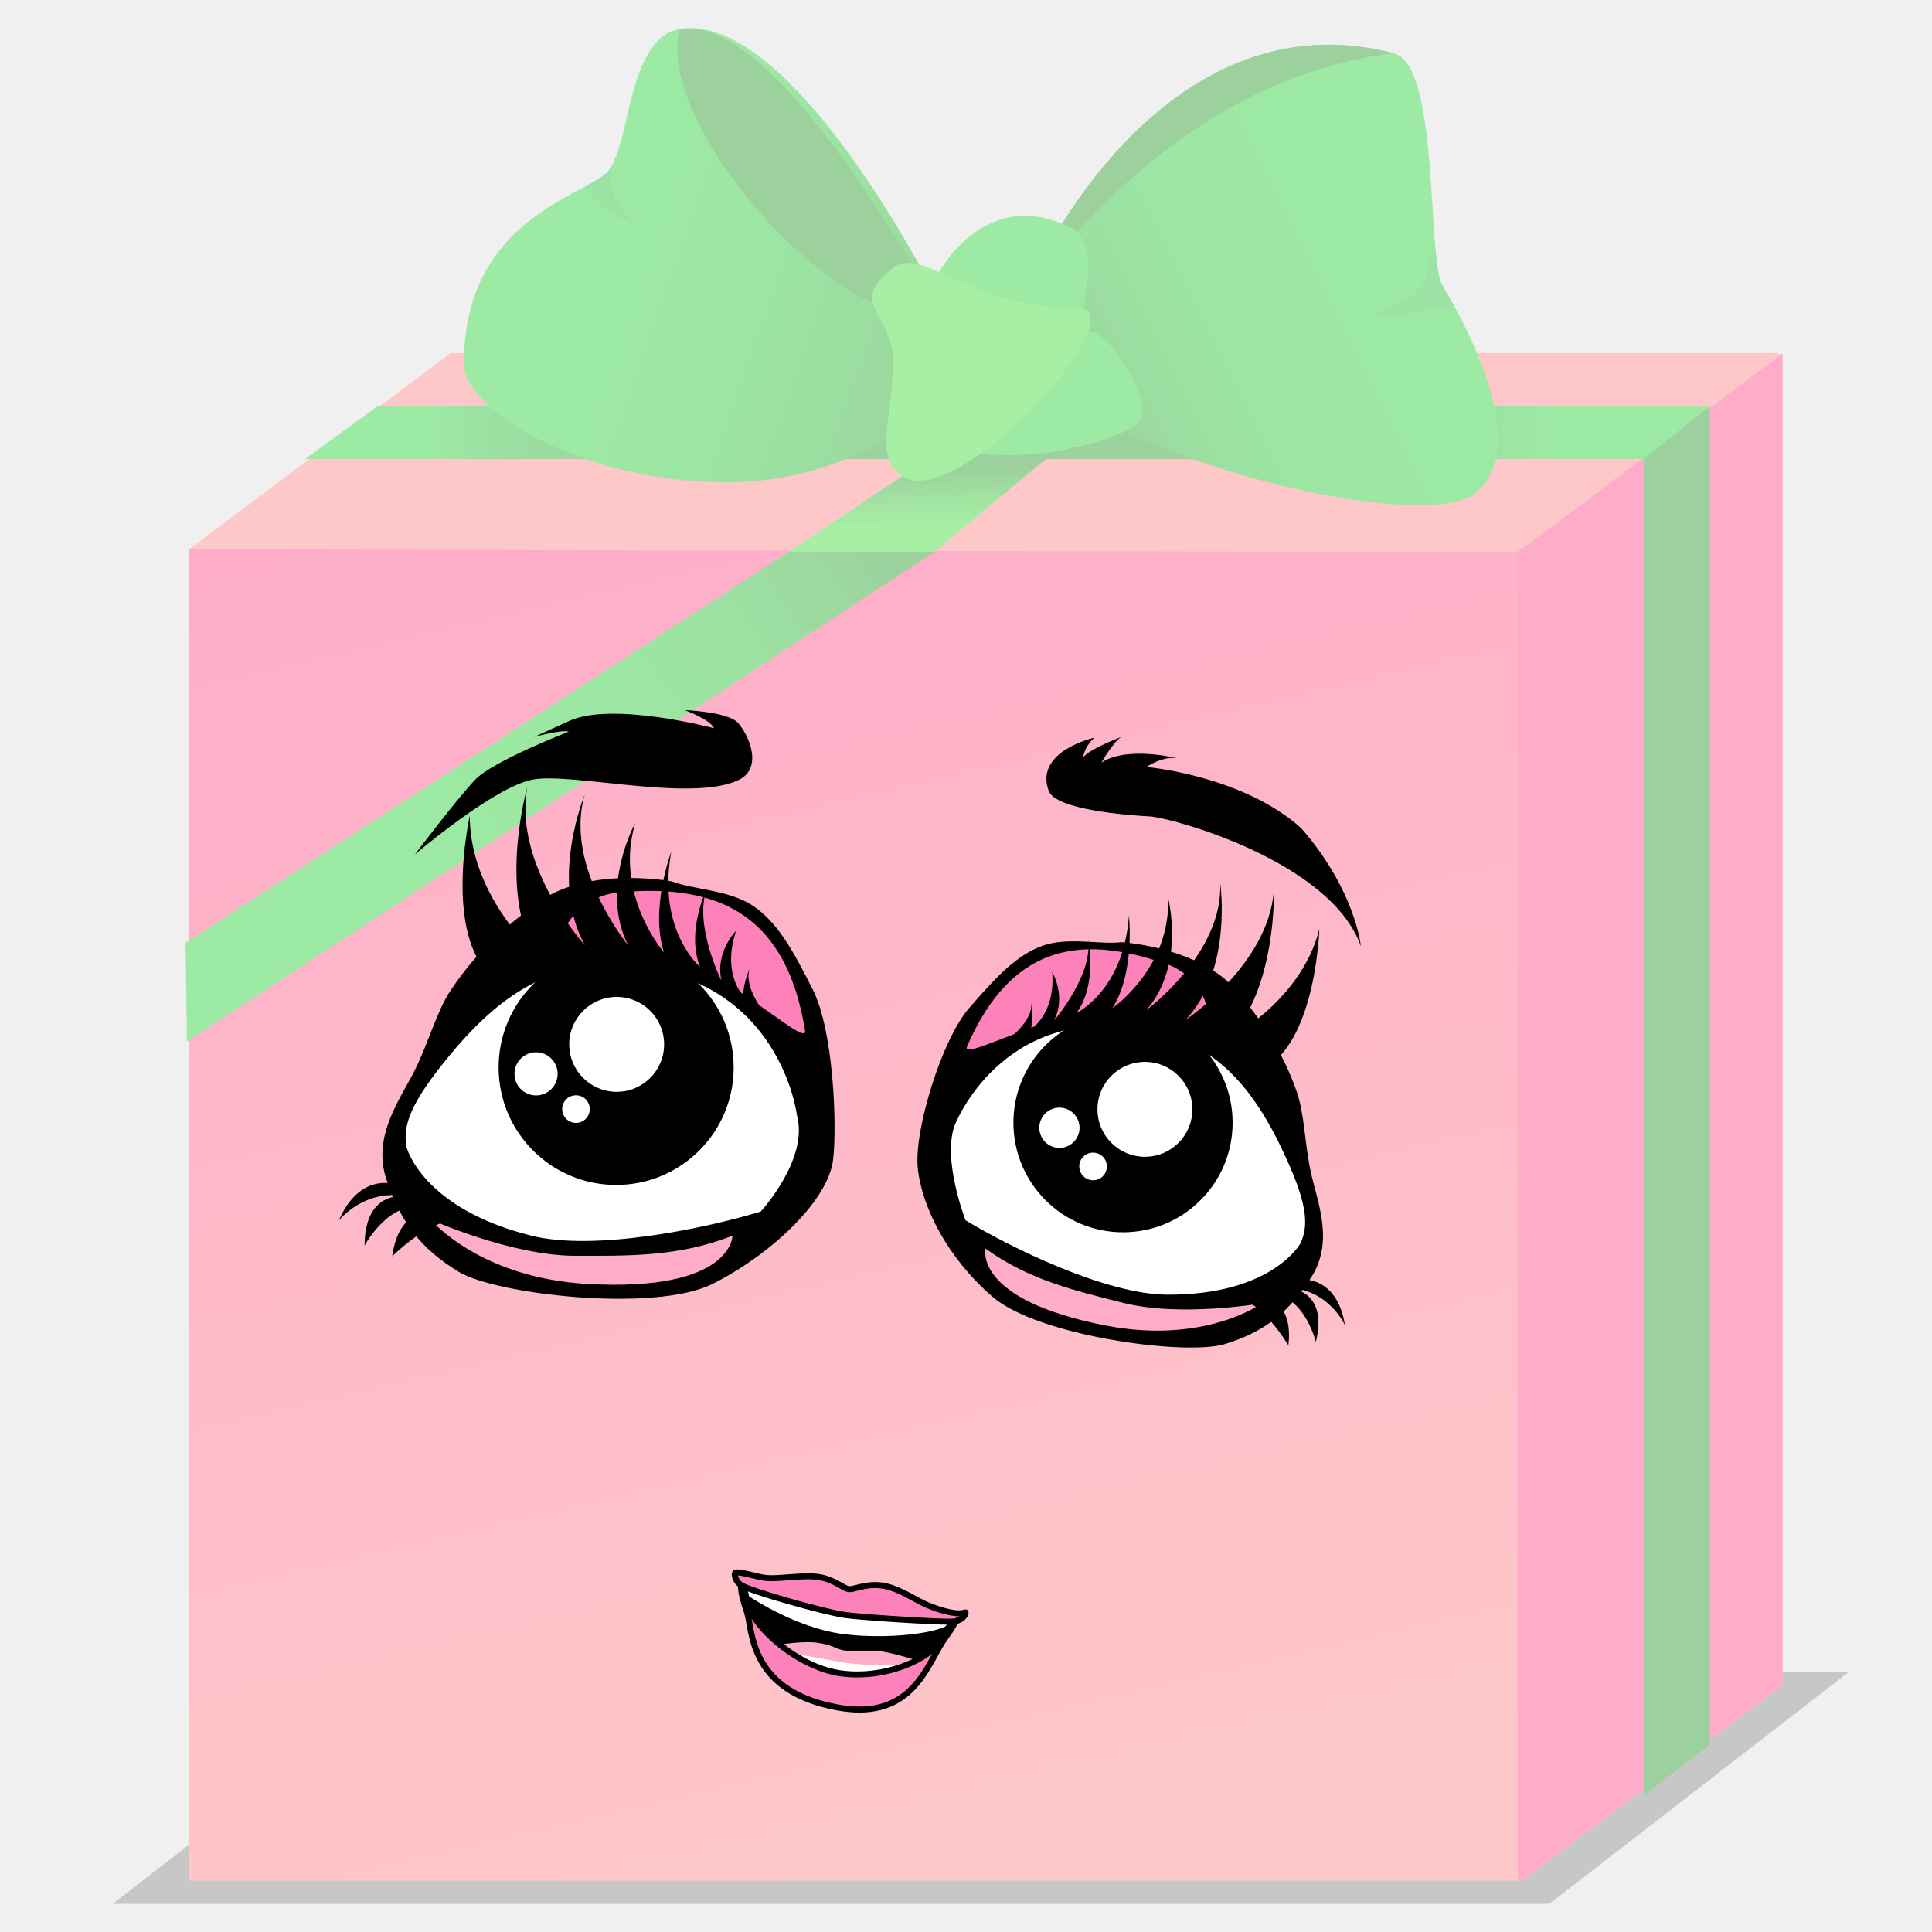
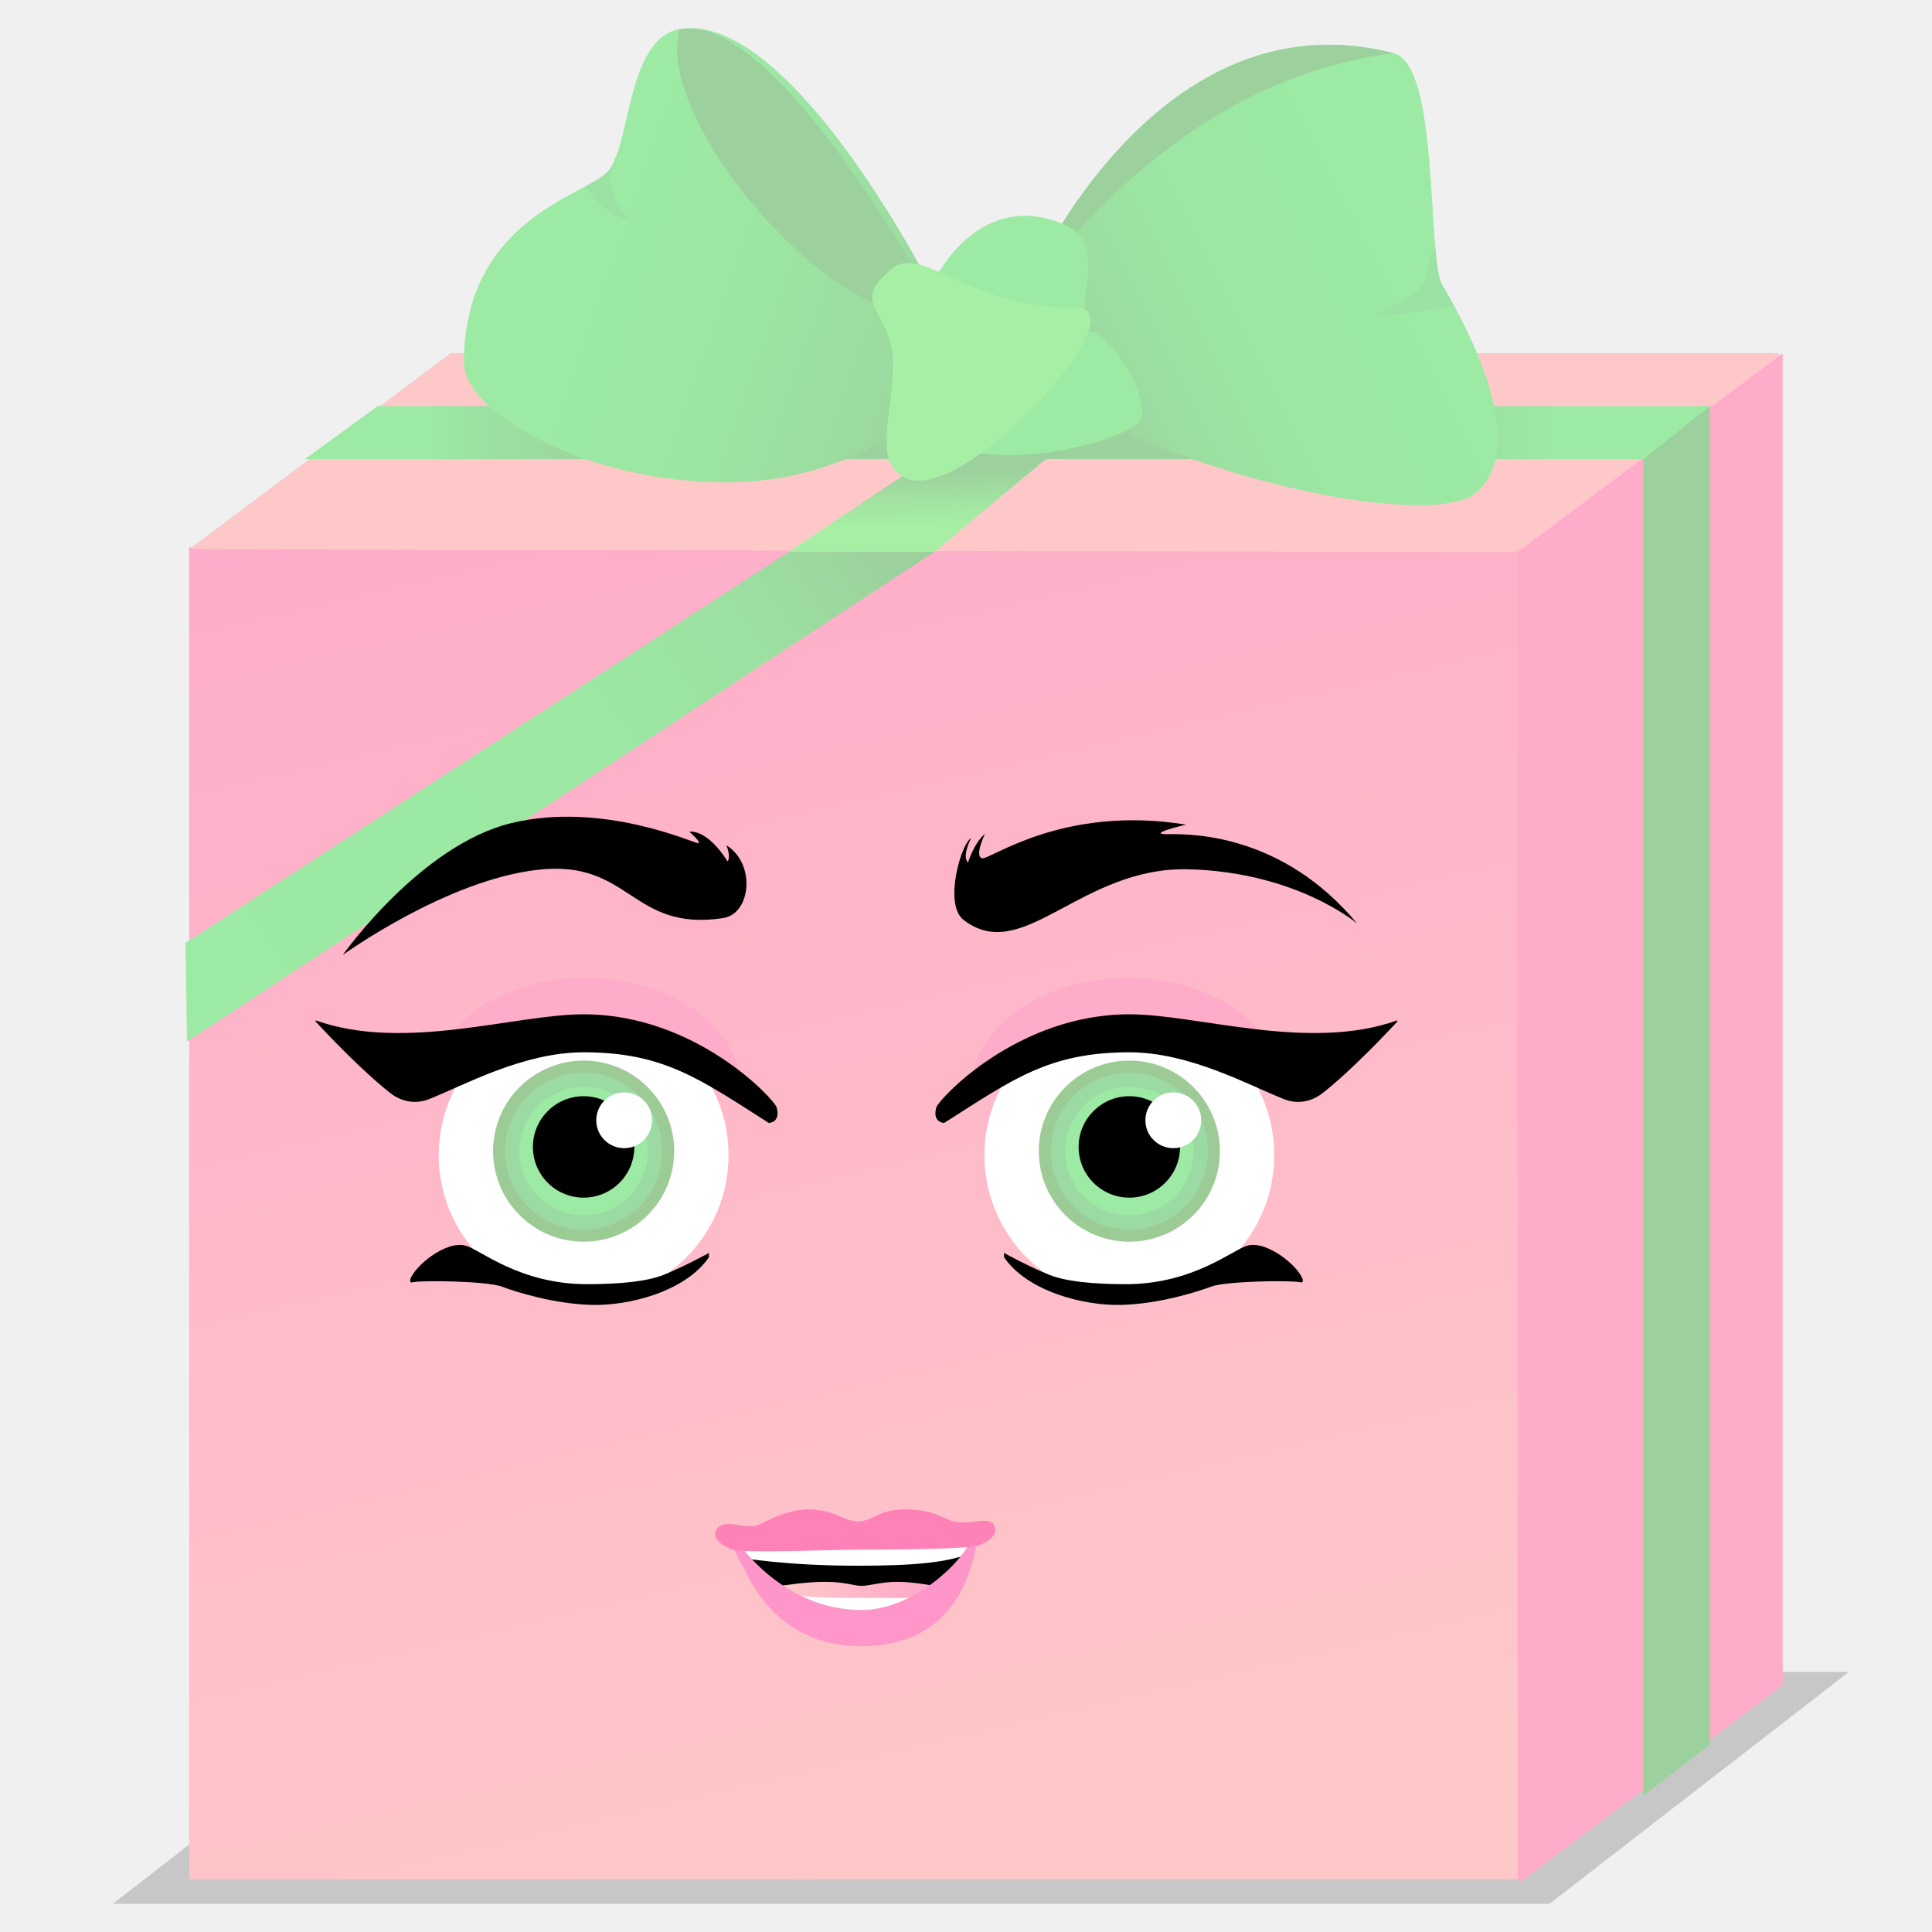
<svg xmlns="http://www.w3.org/2000/svg" version="1.1" x="0px" y="0px" viewBox="0 0 480 480" style="enable-background:new 0 0 480 480;" xml:space="preserve">
  <style type="text/css">
	.st0{opacity:0.25;fill:#4C4C4C;}
	.st1{fill:url(#SVGID_1_);}
	.st2{fill:#FEC8C9;}
	.st3{fill:#FEACC9;}
	.st4{fill:#9CD19D;}
	.st5{fill:url(#SVGID_2_);}
	.st6{fill:url(#SVGID_3_);}
	.st7{fill:url(#SVGID_4_);}
	.st8{fill:url(#SVGID_5_);}
	.st9{fill:#9CEAA4;}
	.st10{fill:#A6EFA4;}
	.st11{fill:#9CE2A4;}
	.st12{fill:url(#SVGID_6_);}
	.st13{display:none;}
	.st14{display:inline;}
- 	.st15{display:inline;fill:#FE82BA;}
- 	.st16{display:inline;fill:#FFFFFF;}
- 	.st17{display:inline;fill:#FE82BA;stroke:#000000;stroke-width:1.5;stroke-miterlimit:10;}
- 	.st18{fill:#FFFFFF;}
- 	.st19{fill:#FE82BA;}
+ 	.st15{fill:#FFFFFF;}
+ 	.st16{fill:#9CDAA4;stroke:#9CCB96;stroke-width:3;stroke-miterlimit:10;}
+ 	.st17{fill:#FE96C9;}
+ 	.st18{fill:#FE82B8;}
+ 	.st19{fill:url(#SVGID_7_);}
</style>
-   <g id="Lager_1">
- </g>
  <g id="paket">
    <polygon class="st0" points="28,473 384.95,473 459.38,415.37 102.43,415.37  " />
    <g>
-       <linearGradient id="SVGID_1_" gradientUnits="userSpaceOnUse" x1="253.503" y1="478.728" x2="154.281" y2="51.459">
+       <linearGradient id="SVGID_1_" gradientUnits="userSpaceOnUse" x1="253.561" y1="478.414" x2="154.34" y2="51.145">
        <stop offset="0.04" style="stop-color:#FEC8C9" />
        <stop offset="0.864" style="stop-color:#FEACC9" />
      </linearGradient>
-       <rect x="46.93" y="136.29" class="st1" width="330.95" height="330.95" />
+       <rect x="46.99" y="135.98" class="st1" width="330.95" height="330.95" />
    </g>
    <g>
      <path class="st2" d="M360.45,137.11c0,0-313.66-0.51-313.34-0.75l64.75-48.56c0.07-0.05,0.16-0.08,0.25-0.08h329.55    c0.4,0,0.57,0.51,0.25,0.75l-64.75,48.56C377.1,137.09,377.01,137.11,360.45,137.11z" />
    </g>
    <g>
      <path class="st3" d="M442.61,87.95l-65.48,49.11c-0.05,0.04-0.08,0.09-0.08,0.15v329.32c0,0.63,0.72,0.99,1.22,0.61l64.56-48.42    c0.05-0.04,0.08-0.09,0.08-0.15V88.1C442.92,87.94,442.74,87.85,442.61,87.95z" />
    </g>
  </g>
  <g id="snöre">
    <polygon class="st4" points="408.34,446.1 408.34,113.51 424.81,100.89 424.81,433.48  " />
    <linearGradient id="SVGID_2_" gradientUnits="userSpaceOnUse" x1="244.27" y1="142.525" x2="243.633" y2="109.383">
      <stop offset="0.375" style="stop-color:#A6EFA4" />
      <stop offset="0.593" style="stop-color:#A1E0A1" />
      <stop offset="0.771" style="stop-color:#9CD19D" />
    </linearGradient>
    <polygon class="st5" points="195.94,137.11 270.04,87.72 291.44,87.72 232.17,137.11  " />
    <linearGradient id="SVGID_3_" gradientUnits="userSpaceOnUse" x1="75.748" y1="107.478" x2="424.806" y2="107.478">
      <stop offset="0.092" style="stop-color:#9CEAA4" />
      <stop offset="0.108" style="stop-color:#9CE5A3" />
      <stop offset="0.169" style="stop-color:#9CDA9F" />
      <stop offset="0.253" style="stop-color:#9CD39E" />
      <stop offset="0.489" style="stop-color:#9CD19D" />
      <stop offset="0.693" style="stop-color:#9CD39E" />
      <stop offset="0.8" style="stop-color:#9CDBA0" />
      <stop offset="0.884" style="stop-color:#9CE9A4" />
      <stop offset="0.891" style="stop-color:#9CEAA4" />
    </linearGradient>
    <polygon class="st6" points="408.35,114.06 75.75,114.06 93.85,100.89 424.81,100.89  " />
    <g id="rosett_1_">
      <linearGradient id="SVGID_4_" gradientUnits="userSpaceOnUse" x1="122.555" y1="47.386" x2="247.23" y2="90.95">
        <stop offset="0.223" style="stop-color:#9CEAA4" />
        <stop offset="0.517" style="stop-color:#9CE6A3" />
        <stop offset="0.817" style="stop-color:#9CDA9F" />
        <stop offset="0.961" style="stop-color:#9CD19D" />
      </linearGradient>
      <path class="st7" d="M168.57,7.3c-12.99,2.6-11.85,29.62-17.77,35.54c-5.92,5.92-35.54,11.85-35.54,47.39    c0,11.85,29.62,29.62,65.16,29.62s59.23-23.69,59.23-29.62C239.65,84.3,198.19,1.38,168.57,7.3z" />
      <path class="st4" d="M233.73,78.38c-14.17-25.94-44.57-74.87-64.94-71.1C162.65,31,208.63,83.51,233.73,78.38z" />
      <linearGradient id="SVGID_5_" gradientUnits="userSpaceOnUse" x1="371.38" y1="51.665" x2="268.201" y2="103.828">
        <stop offset="0.223" style="stop-color:#9CEAA4" />
        <stop offset="0.59" style="stop-color:#9CE7A3" />
        <stop offset="0.817" style="stop-color:#9CDFA1" />
        <stop offset="1" style="stop-color:#9CD19D" />
      </linearGradient>
      <path class="st8" d="M346.27,13.23c11.48,2.96,8.22,51.09,12.03,57.55c3.81,6.46,22.85,38.74,8.61,51.49    C352.67,135.01,251.5,108,251.51,81.54C251.52,76.24,284.68-2.67,346.27,13.23z" />
      <path class="st4" d="M254.53,72.92c14.74-18.23,44.35-53.77,91.74-59.7C295.42,0.1,263.96,51.59,254.53,72.92z" />
      <path class="st9" d="M265.49,56.31c10.65,5.19-0.27,24.42,5.46,25.92c5.73,1.5,14.19,15.96,12.69,21.69    c-1.5,5.73-48.88,18.35-55.84-1.84S238.34,43.08,265.49,56.31z" />
      <path class="st10" d="M221.88,66.54c-11.67,9.05,0,10.67,0,23.69s-5.23,24.55,3.08,28.52c14.69,7.02,58.91-42.61,42.32-42.32    C241.74,76.89,229.16,60.9,221.88,66.54z" />
      <path class="st11" d="M342.27,77.71c-0.37,0.14-0.32,0.66,0.07,0.66c5.99-0.06,6.43-0.42,18.89-2.43    c-1.24-2.27-2.31-4.1-2.94-5.16c-0.81-1.38-1.3-4.74-1.68-9.09C352.19,66.54,358.97,71.61,342.27,77.71z" />
      <path class="st11" d="M153.28,38.26c-0.7,1.96-1.48,3.58-2.47,4.58c-1.09,1.09-2.99,2.19-5.36,3.46    c5.36,8.39,11.28,8.39,11.28,8.39C150.8,48.77,150.8,42.84,153.28,38.26z" />
    </g>
    <linearGradient id="SVGID_6_" gradientUnits="userSpaceOnUse" x1="38.607" y1="254.881" x2="215.473" y2="133.146">
      <stop offset="0.021" style="stop-color:#9CEAA4" />
      <stop offset="0.603" style="stop-color:#9CE8A3" />
      <stop offset="0.812" style="stop-color:#9CE1A2" />
      <stop offset="0.961" style="stop-color:#9CD69E" />
      <stop offset="1" style="stop-color:#9CD19D" />
    </linearGradient>
    <polygon class="st12" points="232.17,137.11 46.45,258.76 46.11,234.26 195.94,137.11  " />
  </g>
-   <g id="ansikte" class="st13">
-     <path class="st14" d="M165.93,222.4c0,0-14.3-7.15-26.82,1.79c-12.51,8.94-19.66,19.66-23.24,25.03   c-3.58,5.36-7.15,10.73-10.73,17.88c-3.58,7.15-10.73,21.45-7.15,32.18c3.58,10.73,10.73,19.66,21.45,21.45s30.39,1.79,44.69-5.36   c14.3-7.15,24.13-16.98,29.5-25.92c5.36-8.94,3.58-28.6-3.58-37.54c-7.15-8.94-14.3-10.73-17.88-16.09   C168.62,230.45,170.4,226.87,165.93,222.4z" />
-     <path class="st15" d="M188.28,262.63c2.26,1.13-21.45-35.75-42.91-33.97c0,0-12.51,0-16.09,14.3c0,0,19.66-3.58,33.97,3.58   C177.55,253.69,184.7,260.84,188.28,262.63z" />
-     <path class="st16" d="M152.53,246.54c-6.96-1.64-32.18,0-41.12,17.88s-8.94,26.82-8.94,30.39c0,0,21.45,7.15,35.75,7.15   s37.54-1.79,39.33-1.79c0,0,7.15-16.09,14.3-21.45C191.86,278.71,182.92,253.69,152.53,246.54z" />
-     <g class="st14">
-       <path class="st3" d="M102.47,298.38c0,0,21.45,7.15,28.6,7.15c7.15,0,32.18,1.79,37.54,0c0,0-12.51,14.3-41.12,10.73    S102.47,298.38,102.47,298.38z" />
-     </g>
-     <circle class="st14" cx="134.65" cy="262.63" r="18.77" />
-     <circle class="st16" cx="131.18" cy="254.79" r="5.36" />
-     <path class="st14" d="M234.76,287.65c0,0,5.36-1.79,8.94-7.15c3.58-5.36,16.09-17.88,37.54-14.3c21.45,3.58,28.6,10.73,33.97,16.09   c5.36,5.36,8.94,32.18,3.58,46.48s-14.3,30.39-44.69,25.03c0,0-10.73-10.73-16.09-14.3C252.64,335.92,229.4,309.11,234.76,287.65z" />
-     <path class="st15" d="M263.36,275.14c0,0,10.73-10.73,33.97-1.79c23.24,8.94,19.66,30.39,19.66,30.39s-10.73-12.51-25.03-19.66   C277.67,276.93,263.36,275.14,263.36,275.14z" />
-     <path class="st16" d="M240.12,289.44c-1.48,3.71-1.79,17.88,12.51,28.6s42.91,21.45,58.99,19.66c0,0,12.51-19.66,5.36-30.39   c-7.15-10.73-39.33-32.18-66.15-26.82C250.85,280.5,243.7,280.5,240.12,289.44z" />
-     <g class="st14">
-       <path class="st3" d="M247.27,318.04c0,0,19.66,16.09,35.75,19.66s23.24,3.58,23.24,3.58s-8.94,10.73-23.24,8.94    S250.85,326.98,247.27,318.04z" />
-     </g>
-     <circle class="st14" cx="258" cy="294.8" r="18.77" />
-     <circle class="st16" cx="253.32" cy="286.97" r="5.36" />
-     <path id="mun" class="st17" d="M189.98,398.04c0,0,2.68-2.68,8.04-0.89c5.36,1.79,5.36,3.58,8.04,6.26   c4.47-0.89,6.26-2.68,9.83-0.89s4.47,4.47,6.26,8.04c0,0-11.62,6.26-20.56,2.68C192.66,409.66,189.98,399.83,189.98,398.04z" />
-     <g id="ögonbryn" class="st14">
-       <path d="M299.12,241.17c-3.58,1.79-12.51,1.79-10.73-8.94c0,0,0,3.58,1.79,3.58c0,0,0-5.36,3.58-7.15c0,0-1.79,1.79,0,3.58    c0,0,12.51-7.15,23.24-7.15s28.6,10.73,26.82,12.51c-1.79,1.79-14.3-10.73-25.03-7.15C308.06,234.02,302.69,239.38,299.12,241.17z    " />
-       <path d="M213.31,251.9c7.33,0.81,10.73-12.51,10.73-14.3c0,0-1.79,3.58-3.58,3.58c-1.79,0-3.58-21.45-10.73-30.39    c0,0,1.79,3.58,0,5.36c0,0-16.09-30.39-46.48-26.82c0,0,28.6,7.15,32.18,17.88C199.01,217.93,197.22,250.11,213.31,251.9z" />
-     </g>
-     <g id="fransar" class="st14">
-       <path d="M269.62,277.82c0,0,10.73,0,14.3-3.58c0,0-3.58,3.58-8.94,5.36c-5.36,1.79,17.88,1.79,19.66-5.36c0,0-1.62,8.09-9.47,8.88    c-0.09,0.01-0.1,0.13-0.01,0.14c3.9,0.12,16.16-0.36,25.06-10.23c0.06-0.06,0.16-0.01,0.11,0.06    c-1.98,3.17-10.94,17.04-15.7,15.45c0,0,27.32-5.64,32.26-13.63c0.05-0.07-2.88,5.01-2.91,5.09c-1.5,3.67-9.94,13.91-20.41,13.91    c0,0,29.24-4,38.18-14.73c0,0-20.3,21.88-31.03,20.09c0,0,26.64-2.28,40.92-14.02c0.07-0.06-4.6,4.68-4.66,4.75    c-3.29,3.46-18.16,16.4-29.08,16.42c-0.02,0-0.03,0-0.04-0.01c-0.35-0.35-9-8.96-12.5-10.72c-3.58-1.79-10.73-7.15-14.3-8.94    c-3.57-1.78-14.26-5.35-14.3-5.36c0,0,0,0,0,0l-7.15-1.79V277.82z" />
-       <path d="M180.24,258.16c0,0-3.58-5.36-1.79-8.94c0,0-1.79,3.58-1.79,7.15c0,0-5.36-5.36-1.79-16.09c0,0-5.36,5.36-3.58,12.51    c0,0-7.15-14.3-3.58-23.24c0,0-5.36,10.73-1.79,19.66c0,0-10.73-8.94-7.15-28.6c0,0-5.36,14.3-1.79,25.03    c0,0-12.51-14.3-7.15-32.18c0,0-8.94,16.09-1.79,30.39c0,0-16.09-19.66-10.73-37.54c0,0-8.94,21.45,0,37.54    c0,0-17.88-19.66-14.3-39.33c0,0-7.15,25.03,1.79,41.12c0,0-16.09-14.3-16.09-33.97c0,0-7.15,32.18,7.15,41.12l14.3-7.15    c0,0,19.66-1.79,25.03,0c5.36,1.79,23.24,10.73,26.82,16.09L180.24,258.16z" />
-       <path d="M99.79,295.7c0,0-8.94-1.79-12.51,10.73c0,0,5.36-8.94,16.09-8.04c0,0-10.73-0.89-8.94,13.41c0,0,5.36-14.3,16.09-10.73    c0,0-8.94,0-8.94,12.51c0,0,10.73-14.3,19.66-10.73L99.79,295.7z" />
-       <path d="M308.95,340.39c0,0,7.15,0,5.36,10.73c0,0,0-8.94-12.51-10.73c0,0,8.94,1.79,5.36,12.51c0,0,1.79-8.94-14.3-14.3    c0,0,12.51,1.79,7.15,16.09c0,0,3.58-8.94-16.09-17.88l14.3,1.79L308.95,340.39z" />
-     </g>
-     <path class="st14" d="M211.06,408.95c0,0-9.33,0.25-12.1-3.77C198.96,405.18,203.03,407.8,211.06,408.95z" />
-   </g>
-   <g id="ansikte-vinst">
-     <g id="mun_2_">
-       <path d="M183.79,393.42c0,0,18.24,6.5,27.21,7.71c8.92,1.2,26.03,1.5,26.03,1.5s-9.35,16.9-29.03,13.23    S183.79,393.42,183.79,393.42z" />
-       <g>
-         <path class="st3" d="M209.8,410.05c2.97,0.4,6.08-0.19,9.05,0.21c2.97,0.4,8.79,2.2,8.79,2.2l-8.73,4.88l-14.01-0.88l-8.52-4.18     l-3.56-3.51c0,0,6.21-1.18,10.18-0.64S207.82,409.78,209.8,410.05z" />
-       </g>
-       <path class="st18" d="M208.99,416c4.95,0.67,15.4-1.96,14.41-2.09c-1.98-0.27-8.06-0.08-13.02-0.75c-4.96-0.67-14.73-3-13.87-1.87    C197.37,412.41,208.99,416,208.99,416z" />
-       <path class="st18" d="M209.34,405.95c9.91,1.34,23.19,0.11,26.57-2.47l0.27-1.98L210.01,401l-25.23-7.44l-0.27,1.98    C184.51,395.53,196.46,404.21,209.34,405.95z" />
-       <g>
-         <path class="st19" d="M213.51,424.73c-1.74,0-3.62-0.19-5.59-0.55c-18.73-3.49-20.71-14.9-21.78-21.02     c-0.2-1.16-0.36-2.07-0.6-2.77c-1.75-5.12-1.53-6.56-1.24-6.96c0.04-0.05,0.09-0.13,0.33-0.13c0,0,0,0,0.01,0     c0.11,0.28,0.23,0.93,0.33,1.47c0.29,1.61,0.74,4.05,2.18,6.63c2.33,4.17,11.41,12.95,21.87,14.36c1.28,0.17,2.62,0.26,3.96,0.26     c8.93,0,17.13-3.82,19.89-7.52c0.95-1.28,1.76-2.54,2.4-3.55c0.67-1.05,1.5-2.35,1.87-2.55c0,0,0.28,0.03,0.35,0.04     c-0.06,0.35-0.45,1.44-2.72,4.58c-0.81,1.12-1.59,2.54-2.42,4.05C229,417.15,224.82,424.73,213.51,424.73     C213.52,424.73,213.52,424.73,213.51,424.73z" />
-         <g>
-           <path d="M186.73,402.15c3.15,5.19,12.56,13.04,22.2,14.34c1.32,0.18,2.68,0.27,4.06,0.27c7.65,0,14.8-2.77,18.63-5.92      c-3.24,5.89-7.32,13.14-18.1,13.14c-1.69,0-3.53-0.18-5.45-0.54c-18.21-3.39-20.14-14.47-21.18-20.42      C186.83,402.72,186.78,402.43,186.73,402.15 M184.64,392.54c-2.17,0-1.19,4.01,0.2,8.08c1.45,4.23,0.26,20.06,22.95,24.29      c2.08,0.39,3.98,0.57,5.72,0.57c14.73,0,17.98-12.69,21.86-18.03c4.28-5.89,2.79-5.68,1.79-5.81c-0.02,0-0.04,0-0.06,0      c-0.99,0-2.35,3.08-4.84,6.41c-2.68,3.59-10.71,7.22-19.28,7.22c-1.28,0-2.57-0.08-3.86-0.25c-9.91-1.34-18.88-9.61-21.32-13.98      c-2.44-4.37-1.9-8.33-2.89-8.46C184.82,392.55,184.73,392.54,184.64,392.54L184.64,392.54z" />
-         </g>
-       </g>
-       <g>
-         <path class="st19" d="M235.89,402.9c-4.84,0-21.56-1.07-25.91-1.66c-4.76-0.64-23.69-5.95-25.9-7.46     c-1.02-0.69-1.45-1.73-1.5-2.42c-0.03-0.4,0.06-0.58,0.09-0.6c0.02-0.02,0.16-0.1,0.6-0.1c0.84,0,2.11,0.31,3.44,0.63     c1.11,0.27,2.26,0.55,3.33,0.69c0.46,0.06,1,0.09,1.65,0.09c1.23,0,2.67-0.11,4.19-0.22c1.65-0.12,3.36-0.25,4.92-0.25     c0.93,0,1.71,0.04,2.38,0.13c2.5,0.34,4.51,1.48,5.85,2.23c0.81,0.46,1.34,0.76,1.81,0.82c0.07,0.01,0.15,0.01,0.23,0.01     c0.44,0,0.98-0.14,1.73-0.33c1.18-0.3,2.8-0.7,4.65-0.7c0.54,0,1.07,0.04,1.58,0.1c2.89,0.39,5.66,1.9,8.09,3.23     c0.77,0.42,1.5,0.81,2.18,1.15c2.53,1.24,6.53,2.55,8.99,2.55c0.54,0,0.99-0.06,1.36-0.19c0.12-0.04,0.2-0.05,0.23-0.05     c0,0,0.03,0.25-0.19,0.66c-0.18,0.33-0.91,1.41-2.88,1.63C236.63,402.9,236.32,402.9,235.89,402.9z" />
-         <g>
-           <path d="M183.34,391.42c0.76,0.02,2,0.32,3.2,0.61c1.13,0.27,2.3,0.56,3.4,0.71c0.49,0.07,1.06,0.1,1.75,0.1      c1.25,0,2.71-0.11,4.25-0.22c1.64-0.12,3.33-0.25,4.87-0.25c0.9,0,1.64,0.04,2.28,0.13c2.36,0.32,4.22,1.37,5.58,2.14      c0.88,0.5,1.47,0.83,2.08,0.91c0.1,0.01,0.21,0.02,0.33,0.02c0.53,0,1.11-0.15,1.92-0.35c1.14-0.29,2.71-0.68,4.46-0.68      c0.5,0,1,0.03,1.48,0.1c2.75,0.37,5.45,1.84,7.84,3.14c0.77,0.42,1.5,0.82,2.2,1.16c2.6,1.28,6.75,2.63,9.32,2.63      c0.03,0,0.06,0,0.09,0c-0.37,0.25-0.9,0.47-1.65,0.56c-0.06,0.01-0.27,0.02-0.84,0.02c-4.82,0-21.47-1.07-25.81-1.65      c-5.18-0.7-23.59-5.98-25.58-7.33C183.73,392.64,183.41,391.87,183.34,391.42 M183.26,389.92c-0.45,0-0.81,0.07-1.05,0.26      c-0.8,0.61-0.4,2.97,1.45,4.23c2.34,1.59,21.27,6.91,26.22,7.58c4.51,0.61,21.34,1.67,26.01,1.67c0.46,0,0.81-0.01,1.01-0.03      c3.76-0.42,4.52-3.78,2.99-3.78c-0.14,0-0.3,0.03-0.47,0.09c-0.3,0.1-0.68,0.15-1.12,0.15c-2.32,0-6.27-1.31-8.66-2.48      c-2.84-1.39-6.54-3.91-10.5-4.45c-0.58-0.08-1.14-0.11-1.68-0.11c-3.03,0-5.43,1.03-6.38,1.03c-0.05,0-0.09,0-0.13-0.01      c-0.99-0.13-3.7-2.52-7.66-3.05c-0.76-0.1-1.6-0.14-2.48-0.14c-3.04,0-6.6,0.47-9.12,0.47c-0.58,0-1.1-0.02-1.55-0.09      C187.8,390.93,184.93,389.92,183.26,389.92L183.26,389.92z" />
-         </g>
-       </g>
-     </g>
-     <g id="h.öga">
-       <path d="M278.59,234.08c0,0,19.42,1.14,28.69,12.09c9.26,10.95,12.84,19.27,14.85,24.93c2,5.67,1.96,12.86,3.55,20.15    c1.59,7.28,5.83,17.14,0.14,26.02s-11.69,13.66-21.55,16.67c-9.7,2.96-46.36-1.99-57.65-11.73c-11.29-9.74-17.71-22.52-18.62-32.2    c-0.87-9.31,5.94-31.64,12.75-39.53c6.98-8.08,12.03-13.31,18.38-15.55C265.35,232.73,273.61,234.75,278.59,234.08z" />
-       <g>
-         <path class="st19" d="M240.27,259.97c11.63-26.88,30.14-27.12,49.12-20.59c0,0,11.31,2.87,11.27,16.62c0,0-16.96-7.74-31.53-4.56     C254.56,254.63,238.79,263.39,240.27,259.97z" />
-       </g>
-       <path class="st18" d="M283.71,255.59c16.06,2.75,26.18,11.84,34.75,29.82c6.41,13.43,6.76,18.84,4.65,23.47    c0,0-6.94,12.87-33.07,12.78c-15.38-0.05-39.32-11.9-50.16-18.49c0,0-5.89-15.18-2.66-23.66    C237.23,279.52,248.67,249.59,283.71,255.59z" />
-       <g>
-         <path class="st3" d="M313.57,323.79c0,0-20.15,3.55-34.61-0.12c-11.75-2.98-23.29-5.62-34.11-13.46c0,0-3.21,12.66,29.8,19.1     C299.36,334.14,313.57,323.79,313.57,323.79z" />
-       </g>
-       <circle cx="279.01" cy="278.93" r="27.23" />
-       <circle class="st18" cx="263.21" cy="280.19" r="5" />
-       <path d="M252.47,256.48c0,0,4.46-4.03,3.67-7.67c0,0,0.8,3.64-0.02,6.87c0,0,6.08-3.62,5.31-14.14c0,0,3.62,6.08,0.36,12.13    c0,0,9.74-11.29,8.56-20.19c0,0,2.39,10.93-2.89,18.19c0,0,11.75-5.62,13.02-24.22c0,0,1.57,14.16-4.12,23.04    c0,0,14.59-10.06,13.84-27.45c0,0,4.39,16.6-5.35,27.89c0,0,19.06-14.09,18.31-31.48c0,0,3.16,21.44-8.61,33.94    c0,0,20.67-13.68,21.95-32.28c0,0,0.73,24.27-11.04,36.76c0,0,17.83-9.24,22.33-27.02c0,0-0.91,30.73-15.89,35.53l-11.29-9.74    c0,0-17.37-6.13-22.63-5.74s-23.47,4.37-27.93,8.4L252.47,256.48z" />
-       <path d="M323.76,317.9c0,0,8.48-0.65,10.39,11.33c0,0-3.96-8.88-14-9.25c0,0,10.03,0.37,6.77,13.42c0,0-3.36-13.84-13.7-11.74    c0,0,8.28,1,6.87,12.59c0,0-8.33-14.45-17.01-12.14L323.76,317.9z" />
-       <circle class="st18" cx="284.45" cy="275.61" r="11.79" />
-       <circle class="st18" cx="271.57" cy="289.8" r="3.43" />
-     </g>
-     <g id="v.öga">
-       <path d="M167,219c0,0-20.49-3.94-33,5s-18.42,16.64-22,22s-5.42,12.85-9,20s-10.58,16.27-7,27s8.55,17.27,18,23    c9.3,5.63,48.7,10.15,63,3s28.85-20.64,30-31c1-9,0-32-5-42c-5.12-10.24-9-17-15-21C181.12,221.08,172,221,167,219z" />
-       <g>
-         <path class="st19" d="M200,256c-5-31-24.17-36.13-45.63-34.34c0,0-12.51,0-16.09,14.3c0,0,19.66-3.58,33.97,3.58     C186.55,246.69,200.64,259.95,200,256z" />
-       </g>
-       <path class="st18" d="M156,240c-17.41-1.37-30.32,5.4-43.98,21.83C101.82,274.1,100.04,279.63,101,285c0,0,3.82,15.2,31,22    c16,4,44-2,57-6c0,0,12-13,9-23.88C198,277.12,194,243,156,240z" />
-       <g>
-         <path class="st3" d="M107,303c0,0,20,9,36,9c13,0,25.68,0.3,39-5c0,0,0,14-36,12C119.04,317.5,107,303,107,303z" />
-       </g>
-       <circle cx="153.08" cy="265.2" r="29.2" />
-       <circle class="st18" cx="133.18" cy="266.79" r="5.36" />
-       <path d="M188.24,249.16c0,0-3.58-5.36-1.79-8.94c0,0-1.79,3.58-1.79,7.15c0,0-5.36-5.36-1.79-16.09c0,0-5.36,5.36-3.58,12.51    c0,0-7.15-14.3-3.58-23.24c0,0-5.36,10.73-1.79,19.66c0,0-10.73-8.94-7.15-28.6c0,0-5.36,14.3-1.79,25.03    c0,0-12.51-14.3-7.15-32.18c0,0-8.94,16.09-1.79,30.39c0,0-16.09-19.66-10.73-37.54c0,0-8.94,21.45,0,37.54    c0,0-17.88-19.66-14.3-39.33c0,0-7.15,25.03,1.79,41.12c0,0-16.09-14.3-16.09-33.97c0,0-7.15,32.18,7.15,41.12l14.3-7.15    c0,0,19.66-1.79,25.03,0c5.36,1.79,23.24,10.73,26.82,16.09L188.24,249.16z" />
-       <path d="M97.96,294.2c0,0-8.64-2.91-13.78,9.04c0,0,6.46-8.18,16.98-5.93c0,0-10.52-2.25-10.58,12.16c0,0,7.14-13.5,17.33-8.59    c0,0-8.87-1.14-10.46,11.27c0,0,12.46-12.82,20.87-8.13L97.96,294.2z" />
-       <circle class="st18" cx="153.21" cy="259.47" r="11.79" />
-       <circle class="st18" cx="143.1" cy="275.55" r="3.43" />
-     </g>
-     <path d="M260.53,196.46c1.73,4.79,20.08,6.12,25.17,6.38c5.09,0.26,44.82,10.95,52.41,32.24c0,0-1.33-13.84-14.82-29.31   c-14.61-13.16-38.49-15.22-38.49-15.22s4.22-2.84,7.76-2.15c0,0-12.59-3.19-18.92,1.08c0,0,2.8-4.96,4.91-6.38   c0,0-8.32,3.15-9.44,5.13c0,0,0.13-2.54,2.8-4.96C271.9,183.27,256.95,186.59,260.53,196.46z" />
-     <path d="M183.33,193.88c6.56-3,2.53-11.59-0.03-14.33c-2.56-2.74-13.16-3.12-13.16-3.12s6.29,2.34,7.27,4.5   c0,0-25.23-6.73-36.02-1.8c-10.79,4.93-8.63,3.94-8.63,3.94s6.96-1.88,8.54-1.29c0,0-18.83,7.3-23.24,11.92   s-14.98,18.58-14.98,18.58s19.7-16.82,29.31-18.6C142.01,191.89,171.47,199.3,183.33,193.88z" />
+   <g id="ansikte_1_" class="st13">
+     <g id="öga" class="st14">
+       <circle class="st15" cx="145" cy="287" r="36" />
+       <circle class="st16" cx="145" cy="287" r="20" />
+       <circle class="st9" cx="145" cy="287" r="15.2" />
+       <circle cx="145" cy="286" r="12" />
+       <circle class="st15" cx="156.5" cy="283.5" r="4.5" />
+       <g>
+         <path class="st3" d="M111.22,284.64l-9.22,3.24C102.02,266,121.42,248,145,248c23.59,0,43,18.02,43,39.91l-8.19-2.96     C157.32,276.82,133.75,276.71,111.22,284.64z" />
+       </g>
+       <g>
+         <path class="st3" d="M175.66,293.92l8.34-2.76c-0.02,18.64-17.56,33.97-38.88,33.97c-21.33,0-38.88-15.35-38.88-33.99l7.4,2.52     C133.98,300.58,155.29,300.67,175.66,293.92z" />
+       </g>
+       <path d="M145,275c-8.92-0.32-44.4,3.93-66.45-1.85c-0.13-0.03-0.21,0.13-0.1,0.21c2.11,1.69,11.21,8.88,18.47,13.11    c2.93,1.7,6.43,2.1,9.68,1.14c8.77-2.57,27.95-8.26,38.4-7.61c16,1,31,3,48,11c0,0,0.92-0.71-0.04-1.86C192,288,173,276,145,275z" />
+       <path d="M137.48,298.61C124.5,297.5,110.7,291.67,106,291c-6.32-0.9-10.2,4.72-11.63,7.29c-0.16,0.29,0.08,0.64,0.41,0.59    c3.63-0.55,18.82-2.76,23.22-1.88c5,1,17,3,29,3s30-4,37-8l0-0.82c0,0-11.15,3.73-16.32,5.02    C162.5,297.5,148.62,299.57,137.48,298.61z" />
+     </g>
+     <g id="öga_1_" class="st14">
+       <circle class="st15" cx="279.8" cy="287" r="36" />
+       <circle class="st16" cx="279.8" cy="287" r="20" />
+       <circle class="st9" cx="279.8" cy="287" r="15.2" />
+       <circle cx="279.8" cy="286" r="12" />
+       <circle class="st15" cx="292.3" cy="283.5" r="4.5" />
+       <g>
+         <path class="st3" d="M313.58,284.64l9.22,3.24C322.78,266,303.37,248,279.8,248c-23.59,0-43,18.02-43,39.91l8.19-2.96     C267.47,276.82,291.05,276.71,313.58,284.64z" />
+       </g>
+       <g>
+         <path class="st3" d="M249.13,293.92l-8.34-2.76c0.02,18.64,17.56,33.97,38.88,33.97c21.33,0,38.88-15.35,38.88-33.99l-7.4,2.52     C290.82,300.58,269.5,300.67,249.13,293.92z" />
+       </g>
+       <path d="M279.8,275c8.92-0.32,44.4,3.93,66.45-1.85c0.13-0.03,0.21,0.13,0.1,0.21c-2.11,1.69-11.21,8.88-18.47,13.11    c-2.93,1.7-6.43,2.1-9.68,1.14c-8.77-2.57-27.95-8.26-38.4-7.61c-16,1-31,3-48,11c0,0-0.92-0.71,0.04-1.86    C232.8,288,251.8,276,279.8,275z" />
+       <path d="M287.31,298.61c12.98-1.11,26.79-6.94,31.48-7.61c6.32-0.9,10.2,4.72,11.63,7.29c0.16,0.29-0.08,0.64-0.41,0.59    c-3.63-0.55-18.82-2.76-23.22-1.88c-5,1-17,3-29,3s-30-4-37-8l0-0.82c0,0,11.15,3.73,16.32,5.02    C262.3,297.5,276.17,299.57,287.31,298.61z" />
+     </g>
+     <path class="st14" d="M236.83,227.57c-5.24-3.54-1.83-18.89,0.57-20.39c0,0-2.09,4.65-0.37,6.07c0,0,1.12-4.87,3.74-7.35   c0,0-2.32,5.62-0.37,6.07c1.95,0.45,18.99-14.57,50.1-11.54c0,0-10.31,3.11-4.25,2.64s28.41-1.77,48.23,19.19   c0,0-15.76-11.82-42.66-10.81C264.92,212.47,252.27,238.02,236.83,227.57z" />
+     <path class="st14" d="M186.35,253.89c6.62-0.14,9.2-11.6,2.96-16.7c0,0,0.75,2.87-0.24,3.74c0,0-3.25-7.72-7.93-8.03   c0,0,2.62,2.99,1.69,2.93c-0.93-0.06-20.77-12.62-42.51-10.28s-42.95,25.36-42.95,25.36s26.27-14.25,47.83-13.78   C166.76,237.59,164.73,254.36,186.35,253.89z" />
+     <g id="mun_4_" class="st14">
+       <g>
+         <path class="st17" d="M206,400c9.04,2.55,26.17,0.75,25.94-4.19L206,386.87c0,0-16.78-3.92-18.39-1.12     C186.02,388.55,192.44,396.18,206,400z" />
+       </g>
+       <g>
+         <path class="st18" d="M210.08,383.95c3.01,0.85,6.4-1.22,10.92,0.05s6.97,5.27,9,7c1.88,1.61,5.42,5.49,5,7     c-1.27,4.52-20.97-4.3-27-6s-24.84-1.68-25-5c-0.12-2.47,3.54-3.17,7-5c3.06-1.62,4.76-3.95,11-3S206.31,382.89,210.08,383.95z" />
+       </g>
+     </g>
+   </g>
+   <g id="ansikte-glad">
+     <g id="öga_3_">
+       <circle class="st15" cx="145" cy="287" r="36" />
+       <circle class="st16" cx="145" cy="286" r="21" />
+       <circle class="st9" cx="145" cy="286" r="15.96" />
+       <circle cx="145" cy="284.95" r="12.6" />
+       <circle class="st15" cx="155.07" cy="278.33" r="6.93" />
+       <g>
+         <path class="st3" d="M115,266l-8,3.98c0.02-14.8,17.39-26.98,38.5-26.98c21.12,0,38.5,12.19,38.5,27l-10-6     C153.86,258.5,135,258,115,266z" />
+       </g>
+       <path d="M145,252c-17,0-44.4,9.35-66.45,1.55c-0.13-0.05-0.21,0.18-0.1,0.29c2.11,2.28,11.21,11.98,18.47,17.69    c2.93,2.3,6.43,2.83,9.68,1.54c8.77-3.47,23.4-11.63,38.4-11.63c20,0,29,6.75,46,17.55c0,0,3,0,1.96-3.86    C192.45,273.25,173.02,252,145,252z" />
+       <path d="M145.76,319.05c-16.67-0.02-26.45-8.58-30.08-9.57c-4.89-1.33-12.54,4.96-13.75,8.35c-0.14,0.38,0.04,0.85,0.3,0.79    c2.85-0.65,18.92-0.26,22.3,0.99c3.85,1.43,13.12,4.34,22.46,4.59s23.31-3.34,29.13-11.83l0.03-1.08c0,0-6.61,3.61-11.32,5.46    C160.76,318.36,154.05,319.06,145.76,319.05z" />
+     </g>
+     <g id="öga_2_">
+       <circle class="st15" cx="280.58" cy="287" r="36" />
+       <circle class="st16" cx="280.58" cy="286" r="21" />
+       <circle class="st9" cx="280.58" cy="286" r="15.96" />
+       <circle cx="280.58" cy="284.95" r="12.6" />
+       <circle class="st15" cx="291.5" cy="278.33" r="6.93" />
+       <g>
+         <path class="st3" d="M310.58,266l8,3.98c-0.02-14.8-17.39-26.98-38.5-26.98c-21.12,0-38.5,12.19-38.5,27l10-6     C271.72,258.5,290.58,258,310.58,266z" />
+       </g>
+       <path d="M280.58,252c17,0,44.4,9.35,66.45,1.55c0.13-0.05,0.21,0.18,0.1,0.29c-2.11,2.28-11.21,11.98-18.47,17.69    c-2.93,2.3-6.43,2.83-9.68,1.54c-8.77-3.47-23.4-11.63-38.4-11.63c-20,0-29,6.75-46,17.55c0,0-3,0-1.96-3.86    C233.13,273.25,252.56,252,280.58,252z" />
+       <path d="M279.82,319.05c16.67-0.02,26.45-8.58,30.08-9.57c4.89-1.33,12.54,4.96,13.75,8.35c0.14,0.38-0.04,0.85-0.3,0.79    c-2.85-0.65-18.92-0.26-22.3,0.99c-3.85,1.43-13.12,4.34-22.46,4.59s-23.31-3.34-29.13-11.83l-0.03-1.08c0,0,6.61,3.61,11.32,5.46    C264.82,318.36,271.53,319.06,279.82,319.05z" />
+     </g>
+     <path d="M239.4,228.55c-5-3.87-0.62-18.96,1.86-20.31c0,0-2.38,4.51-0.75,6.04c0,0,1.42-4.79,4.2-7.1c0,0-2.67,5.47-0.75,6.04   c1.92,0.57,19.88-13.34,50.73-8.34c0,0-10.49,2.45-4.41,2.37c6.08-0.09,28.46,0.04,46.91,22.21c0,0-14.98-12.8-41.89-13.49   S254.14,239.95,239.4,228.55z" />
+     <path d="M179.66,228.09c6.98-1.07,8.13-13.54,0.83-18.07c0,0,1.19,2.93,0.26,3.99c0,0-4.51-7.72-9.49-7.39c0,0,3.18,2.8,2.19,2.86   c-1,0.06-23.7-10.47-46.37-4.99c-22.67,5.48-41.91,32.76-41.91,32.76s25.81-18.7,48.67-21.18   C156.7,213.57,156.87,231.57,179.66,228.09z" />
+     <g id="mun_6_">
+       <path class="st15" d="M214,401c-20,0-28-10-31-17l59-1C242,383,235,401,214,401z" />
+       <path d="M213,389c15,0,22.06-0.87,28-3c0,0-2,10-22,10c-13,0-25-1-25-1l-10-8C184,387,195,389,213,389z" />
+       <g>
+         <linearGradient id="SVGID_7_" gradientUnits="userSpaceOnUse" x1="194" y1="395" x2="232" y2="395">
+           <stop offset="0.04" style="stop-color:#FEC8C9" />
+           <stop offset="0.864" style="stop-color:#FEACC9" />
+         </linearGradient>
+         <path class="st19" d="M214,394c2,0,5-1,9-1s9,1,9,1l-4,3c0,0-6,0-13,0s-16,0-18-1s-3-2-3-2s6-1,11-1S212,394,214,394z" />
+       </g>
+       <g>
+         <path class="st17" d="M214,400c13,0,25-12,27-17c0,0,0,0,1,0s0,4-1,7c-1.14,3.42-6,19-27,19c-20,0-27-15-29-19c-1-2-4-7-3-7     s2,1,2,1S195,400,214,400z" />
+       </g>
+       <path class="st18" d="M213,378c4,0,5-3,12-3s9.09,2.27,12,3c4,1,8.74-1.53,10,1c1,2-1,4-4,5c-2.85,0.95-25,1-30,1    s-28.15,0.95-31,0c-3-1-5.24-3.14-4-5c2-3,7,0,10-1c2.12-0.71,7-4,13-4S210,378,213,378z" />
+     </g>
+   </g>
+   <g id="ansikte-ledsen" class="st13">
+     <g id="öga_4_" class="st14">
+       <circle class="st15" cx="279.8" cy="287" r="36" />
+       <circle class="st16" cx="274.8" cy="306" r="15.2" />
+       <circle class="st9" cx="274.8" cy="307" r="11.56" />
+       <circle cx="274.8" cy="308.24" r="9.12" />
+       <circle class="st15" cx="284.3" cy="305.34" r="3.42" />
+       <g>
+         <path class="st3" d="M314,290l8.8-2.12C322.78,266,303.37,248,279.8,248c-23.59,0-43,18.02-43,39.91L245,290     C266.02,295.05,289,299,314,290z" />
+       </g>
+       <path d="M279.8,300.14c8.92,0.32,44.4-3.93,66.45,1.85c0.13,0.03,0.21-0.13,0.1-0.21c-2.11-1.69-11.21-8.88-18.47-13.11    c-2.93-1.7-3.63-2.62-6.88-1.68c-8.71,2.52-30,7-41,7c-16.03,0-31.2-1.86-48.2-9.86c0,0-0.92,0.71,0.04,1.86    C232.8,287.14,251.8,299.14,279.8,300.14z" />
+       <path d="M284.68,323.07c9.12-0.75,18.82-4.65,22.12-5.1c4.44-0.61,7.16,3.16,8.17,4.89c0.11,0.2-0.06,0.43-0.29,0.39    c-2.55-0.37-13.22-1.85-16.31-1.26c-3.51,0.67-7.42,3.01-20.02,3.01c-11.45,0-21.43-3.68-26.35-6.36l0-0.55    c0,0,7.83,2.5,11.47,3.37C267.1,322.32,276.85,323.71,284.68,323.07z" />
+     </g>
+     <g id="öga_6_" class="st14">
+       <circle class="st15" cx="144" cy="287" r="36" />
+       <circle class="st16" cx="138" cy="306" r="15.2" />
+       <circle class="st9" cx="138" cy="307" r="11.56" />
+       <circle cx="138" cy="308.24" r="9.12" />
+       <circle class="st15" cx="146.5" cy="305.34" r="3.42" />
+       <g>
+         <path class="st3" d="M109.8,290l-8.8-2.12C101.02,266,120.42,248,144,248c23.59,0,43,18.02,43,39.91l-8.2,2.09     C157.78,295.05,134.8,299,109.8,290z" />
+       </g>
+       <path d="M144,300.14c-8.92,0.32-44.4-3.93-66.45,1.85c-0.13,0.03-0.21-0.13-0.1-0.21c2.11-1.69,11.21-8.88,18.47-13.11    c2.93-1.7,3.63-2.62,6.88-1.68c8.71,2.52,30,7,41,7c16.03,0,31.2-1.86,48.2-9.86c0,0,0.92,0.71-0.04,1.86S172,299.14,144,300.14z" />
+       <path d="M139.12,323.07c-9.12-0.75-18.82-4.65-22.12-5.1c-4.44-0.61-7.16,3.16-8.17,4.89c-0.11,0.2,0.06,0.43,0.29,0.39    c2.55-0.37,13.22-1.85,16.31-1.26c3.51,0.67,7.42,3.01,20.02,3.01c11.45,0,21.43-3.68,26.35-6.36l0-0.55c0,0-7.83,2.5-11.47,3.37    C156.69,322.32,146.94,323.71,139.12,323.07z" />
+     </g>
+     <g id="mun_5_" class="st14">
+       <g>
+         <path class="st17" d="M208.16,408.53c9.38,0.43,23.18-4.77,21.84-9.53l-24.81-3.26c0,0-17.24-0.01-18.16,3.08     C186.1,401.91,194.09,407.88,208.16,408.53z" />
+       </g>
+       <g>
+         <path class="st18" d="M208.5,391.98c3.13,0.14,5.96-2.64,10.65-2.43c4.69,0.22,8.66,4.07,9.85,6.45c1,2,2,3,4,6     c2.48,3.72-15-3-24-3c-10,0-27,7-25,3c1.11-2.21,2-4,4.5-7.37c2.06-2.78,3.73-5.21,10.03-5.42C205,389,204.59,391.8,208.5,391.98     z" />
+       </g>
+     </g>
+     <path class="st14" d="M262.03,230.05c-2.68-4.27,4.75-14.35,6.98-14.68c0,0-3.02,2.72-2.22,4.31c0,0,2.38-3.19,5.09-4.15   c0,0-3.5,3.35-2.22,4.31s18.53-4.51,40.23,7.71c0,0-8.52-1.05-3.94,0.56c4.57,1.61,21.27,7.86,28.97,29.51   c0,0-7.68-13.69-27.62-21.61C287.36,228.08,269.92,242.62,262.03,230.05z" />
+     <path class="st14" d="M156.77,230.07c4.96-2.12,3.44-11.56-2.82-13.53c0,0,1.44,1.94,0.95,2.9c0,0-4.8-4.85-8.43-3.67   c0,0,2.89,1.46,2.16,1.7c-0.73,0.24-19.53-3.25-35.26,5.11s-24.79,32.2-24.79,32.2s15.55-18.74,31.99-24.92   S140.56,236.98,156.77,230.07z" />
  </g>
</svg>
